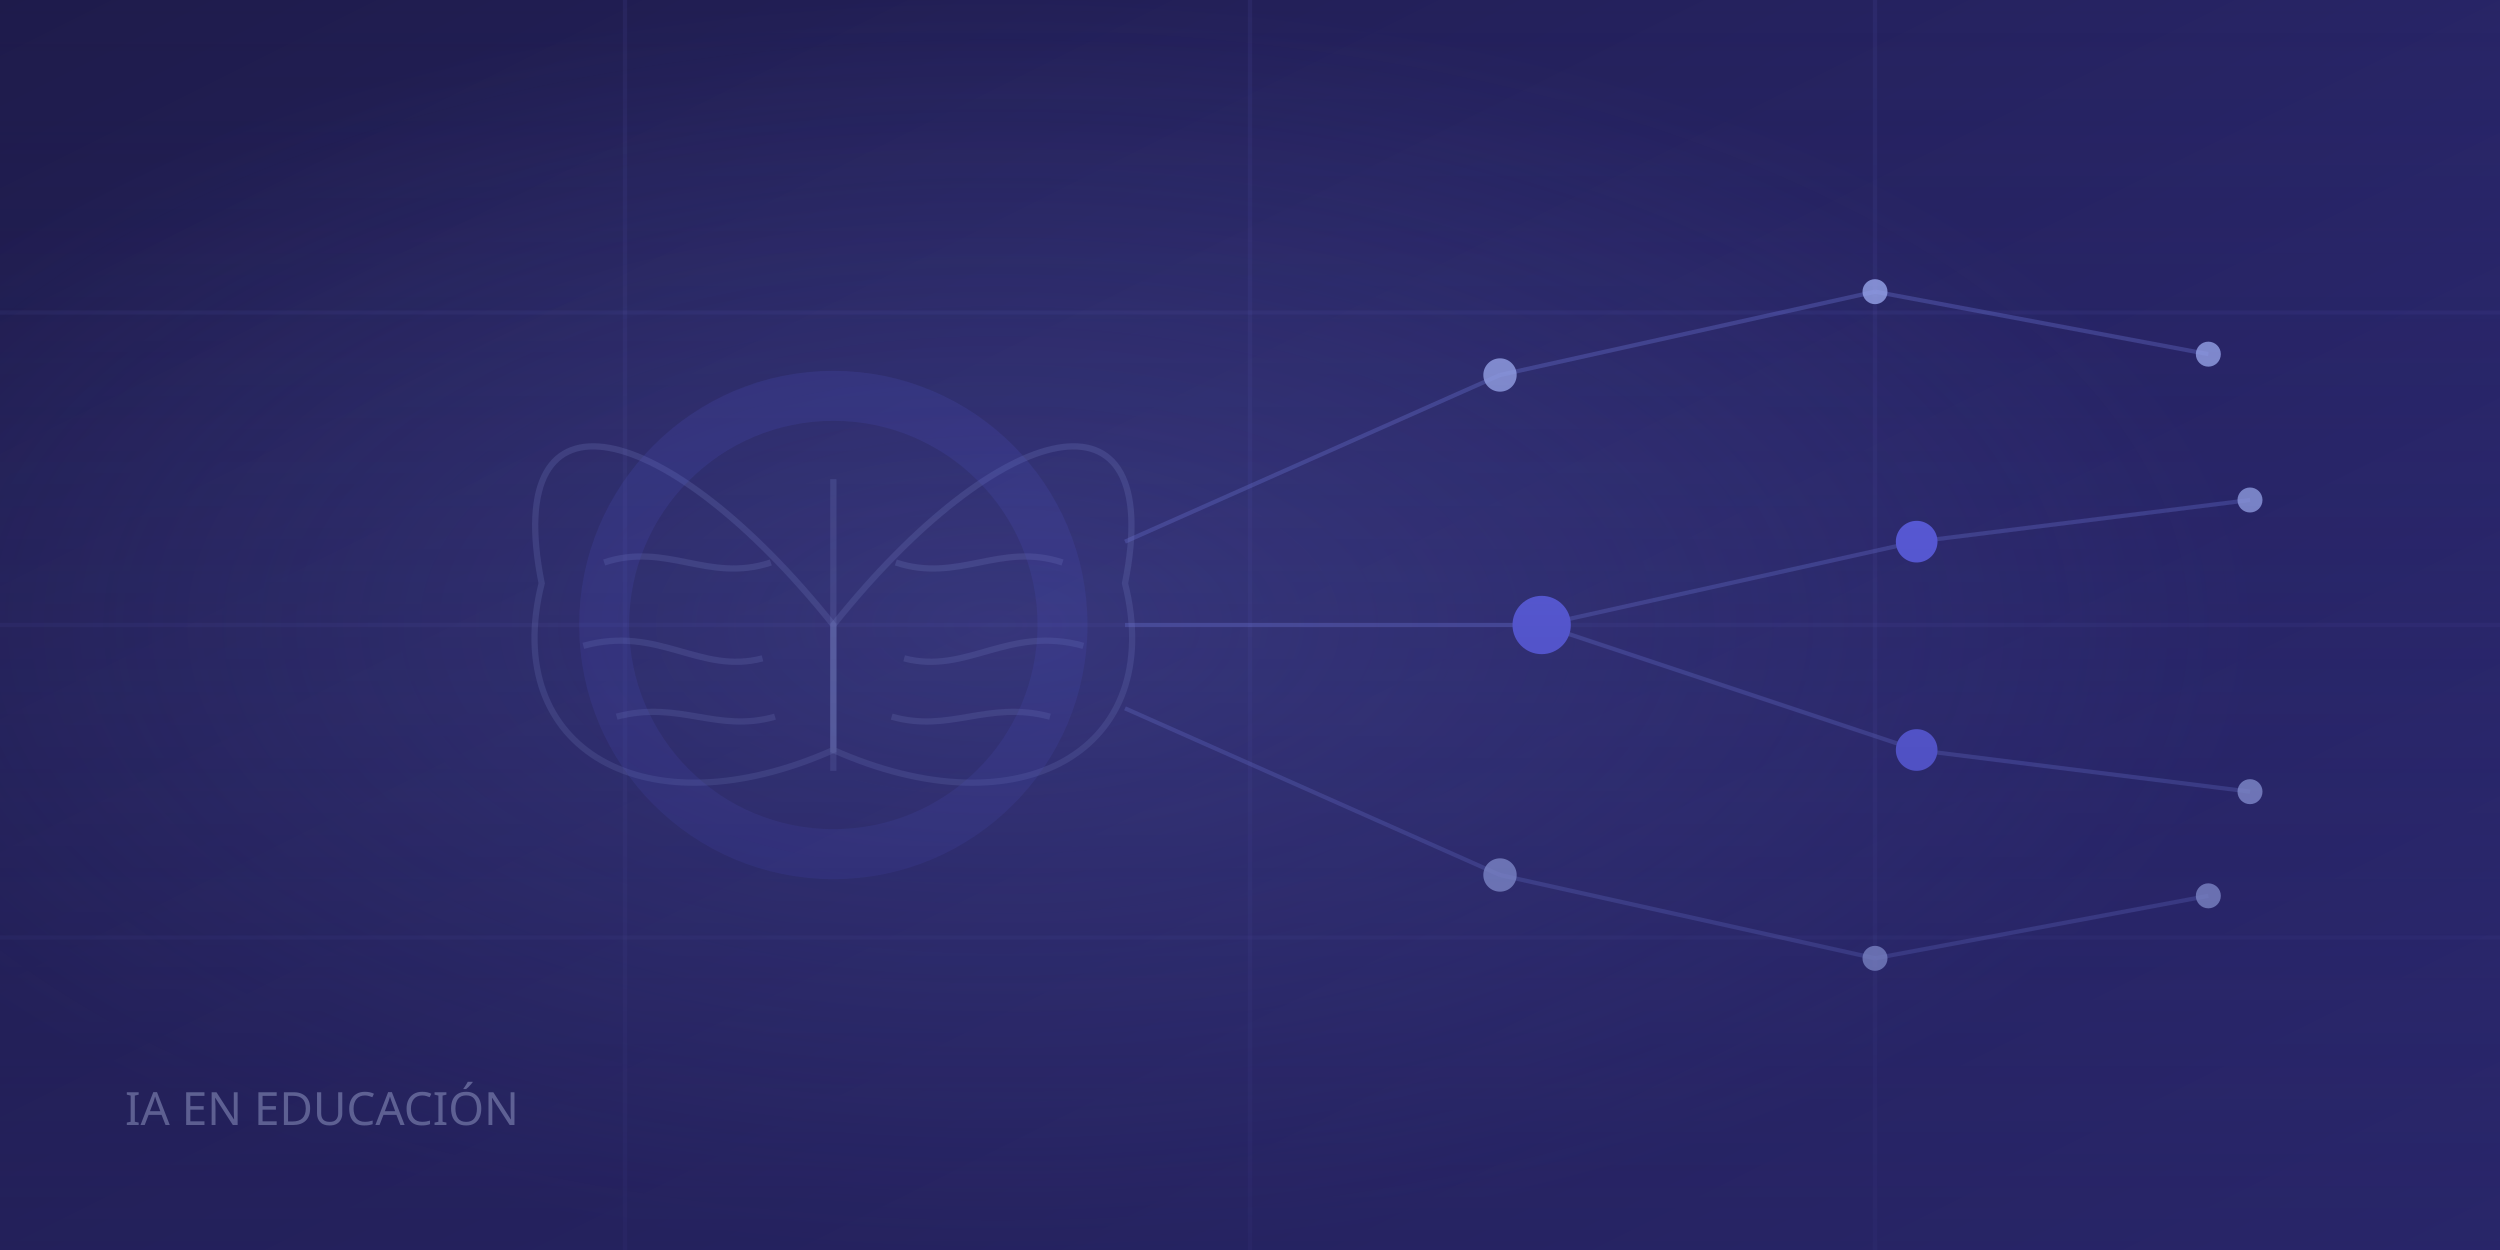
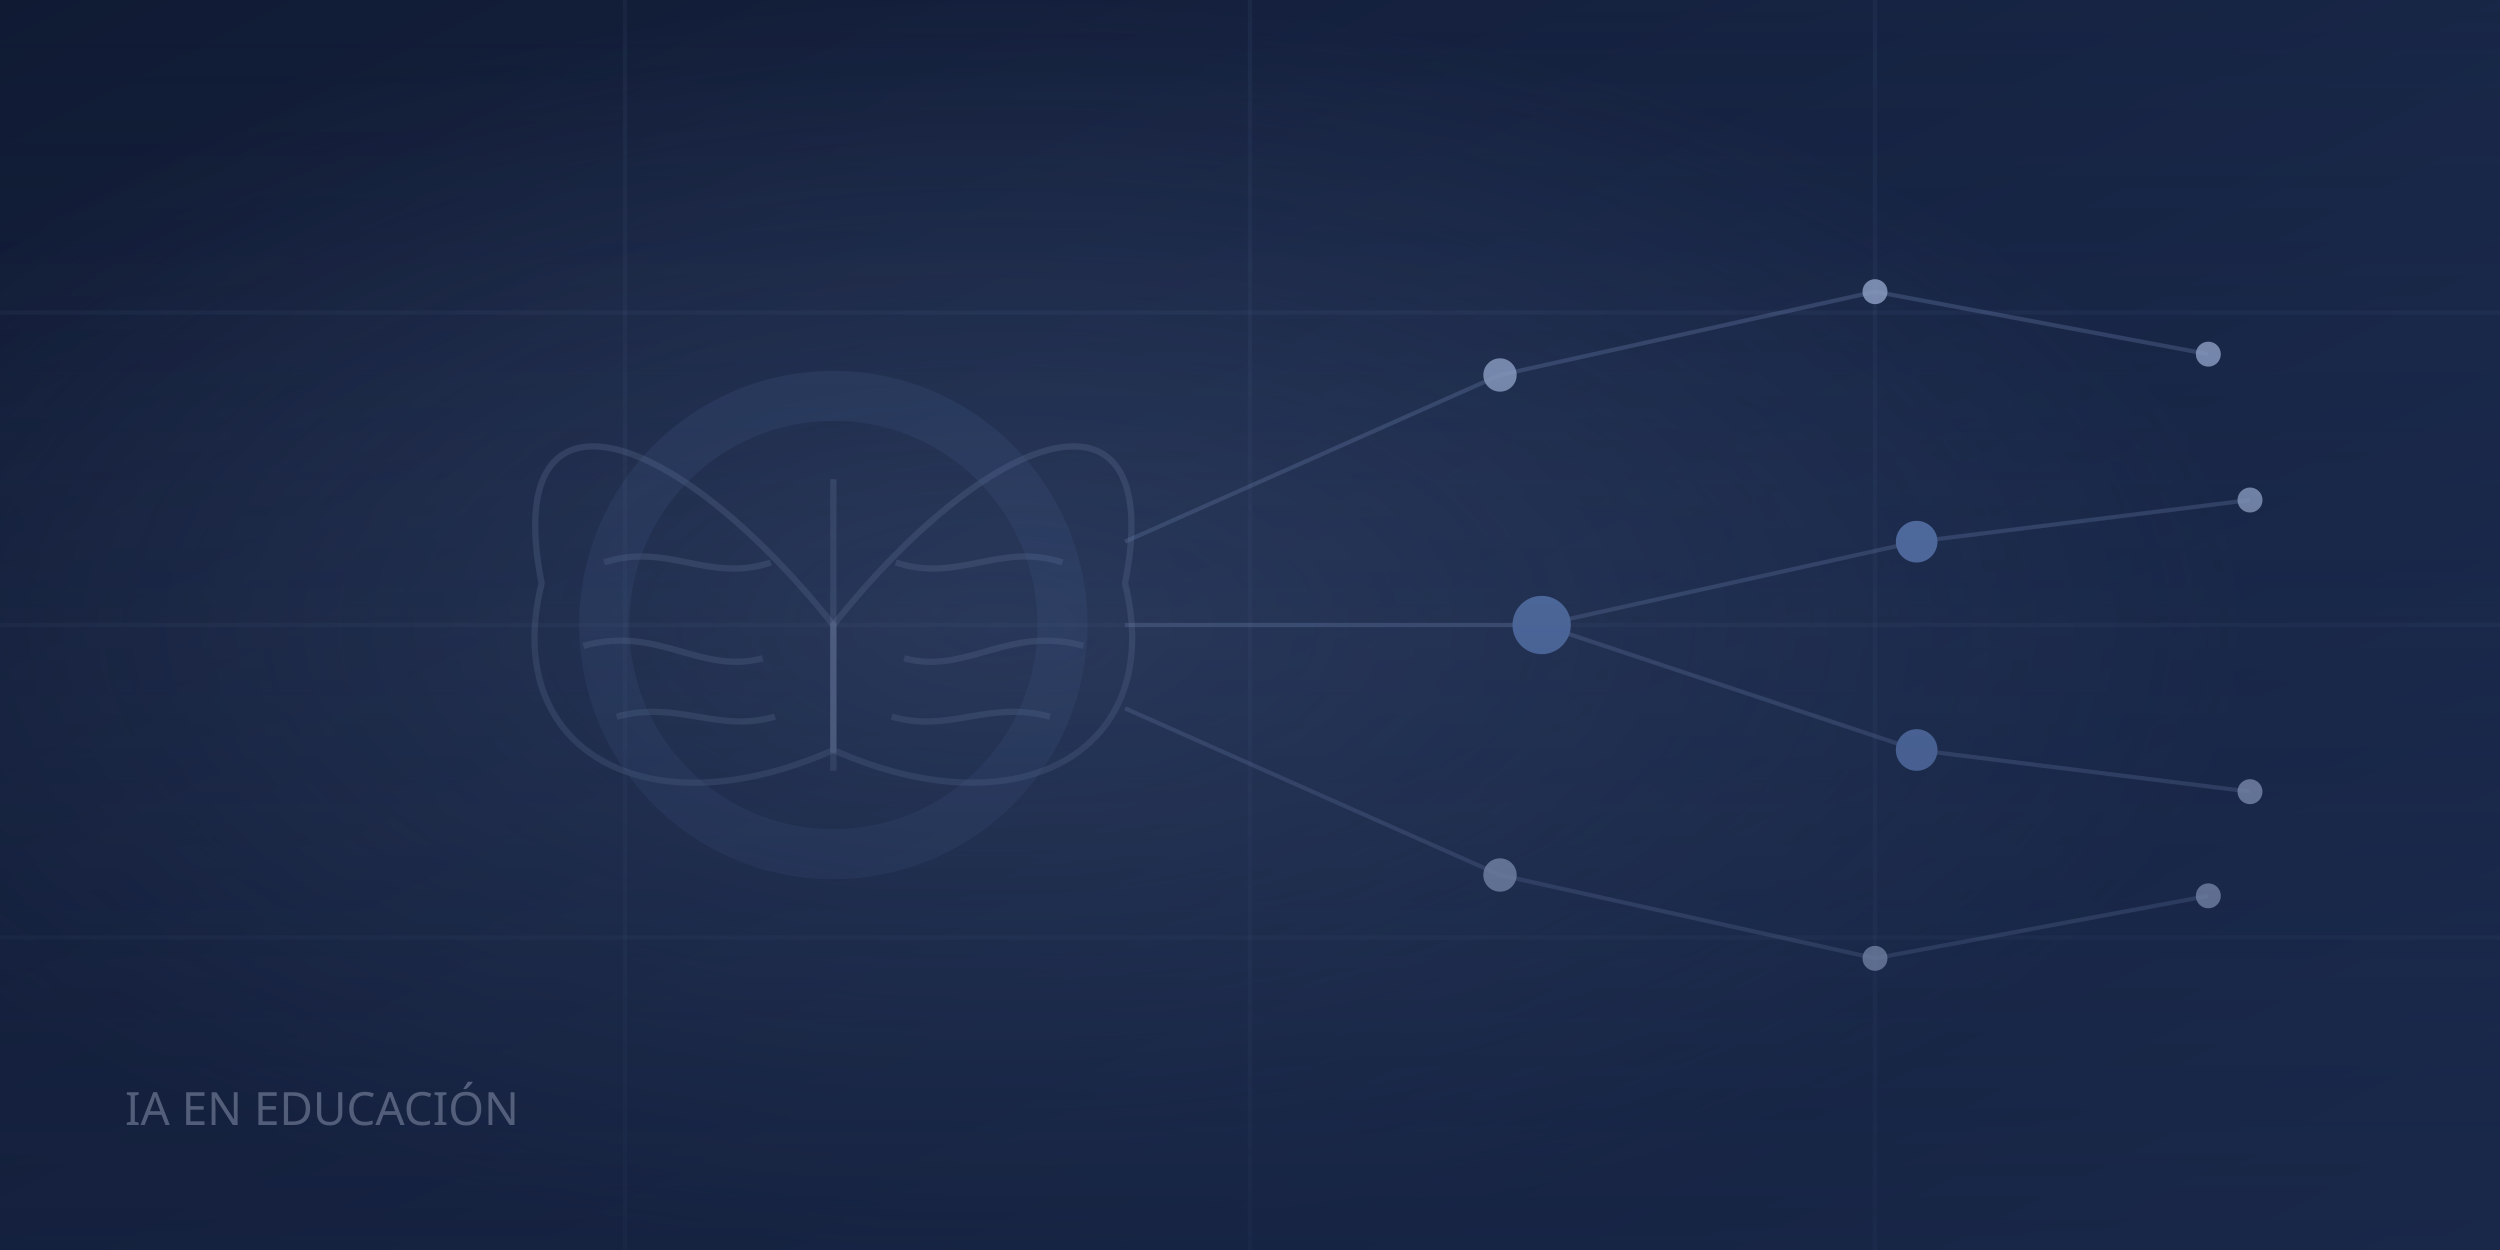
<svg xmlns="http://www.w3.org/2000/svg" viewBox="0 0 600 300">
  <defs>
    <linearGradient id="bg" x1="0%" y1="0%" x2="100%" y2="100%">
-       <stop offset="0%" stop-color="#1e1b4b" />
-       <stop offset="100%" stop-color="#312e81" />
+       <stop offset="0%" stop-color="#101a33" />
+       <stop offset="100%" stop-color="#20325a" />
    </linearGradient>
    <radialGradient id="glow" cx="40%" cy="50%" r="50%">
-       <stop offset="0%" stop-color="#818cf8" stop-opacity="0.25" />
-       <stop offset="100%" stop-color="#818cf8" stop-opacity="0" />
+       <stop offset="0%" stop-color="#7b93c5" stop-opacity="0.25" />
+       <stop offset="100%" stop-color="#7b93c5" stop-opacity="0" />
    </radialGradient>
  </defs>
  <rect width="600" height="300" fill="url(#bg)" />
  <rect width="600" height="300" fill="url(#glow)" />
-   <g stroke="#818cf8" stroke-opacity="0.07" stroke-width="1">
+   <g stroke="#7b93c5" stroke-opacity="0.07" stroke-width="1">
    <line x1="0" y1="75" x2="600" y2="75" />
    <line x1="0" y1="150" x2="600" y2="150" />
    <line x1="0" y1="225" x2="600" y2="225" />
    <line x1="150" y1="0" x2="150" y2="300" />
    <line x1="300" y1="0" x2="300" y2="300" />
    <line x1="450" y1="0" x2="450" y2="300" />
  </g>
-   <g fill="none" stroke="#a5b4fc" stroke-opacity="0.18" stroke-width="1.5">
+   <g fill="none" stroke="#9db2d8" stroke-opacity="0.18" stroke-width="1.5">
    <path d="M 200 150 C 160 100, 120 90, 130 140 C 120 180, 155 200, 200 180 Z" />
    <path d="M 200 150 C 240 100, 280 90, 270 140 C 280 180, 245 200, 200 180 Z" />
    <line x1="200" y1="115" x2="200" y2="185" />
    <path d="M 145 135 C 160 130, 170 140, 185 135" />
    <path d="M 140 155 C 158 150, 168 162, 183 158" />
    <path d="M 148 172 C 163 168, 172 176, 186 172" />
    <path d="M 255 135 C 240 130, 230 140, 215 135" />
    <path d="M 260 155 C 242 150, 232 162, 217 158" />
    <path d="M 252 172 C 237 168, 228 176, 214 172" />
  </g>
-   <g stroke="#818cf8" stroke-opacity="0.30" stroke-width="1" fill="none">
+   <g stroke="#7b93c5" stroke-opacity="0.30" stroke-width="1" fill="none">
    <line x1="270" y1="130" x2="360" y2="90" />
    <line x1="270" y1="150" x2="370" y2="150" />
    <line x1="270" y1="170" x2="360" y2="210" />
    <line x1="360" y1="90" x2="450" y2="70" />
    <line x1="370" y1="150" x2="460" y2="130" />
    <line x1="370" y1="150" x2="460" y2="180" />
    <line x1="360" y1="210" x2="450" y2="230" />
    <line x1="450" y1="70" x2="530" y2="85" />
    <line x1="460" y1="130" x2="540" y2="120" />
    <line x1="460" y1="180" x2="540" y2="190" />
    <line x1="450" y1="230" x2="530" y2="215" />
  </g>
-   <g fill="#6366f1">
+   <g fill="#5c7ab4">
    <circle cx="370" cy="150" r="7" />
    <circle cx="460" cy="130" r="5" />
    <circle cx="460" cy="180" r="5" />
  </g>
-   <g fill="#a5b4fc" fill-opacity="0.80">
+   <g fill="#9db2d8" fill-opacity="0.80">
    <circle cx="360" cy="90" r="4" />
    <circle cx="360" cy="210" r="4" />
    <circle cx="450" cy="70" r="3" />
    <circle cx="450" cy="230" r="3" />
    <circle cx="530" cy="85" r="3" />
    <circle cx="540" cy="120" r="3" />
    <circle cx="540" cy="190" r="3" />
    <circle cx="530" cy="215" r="3" />
  </g>
-   <circle cx="200" cy="150" r="55" fill="none" stroke="#6366f1" stroke-opacity="0.15" stroke-width="12" />
-   <text x="30" y="270" font-family="system-ui, sans-serif" font-size="11" fill="#c7d2fe" fill-opacity="0.60" font-weight="500">IA EN EDUCACIÓN</text>
+   <circle cx="200" cy="150" r="55" fill="none" stroke="#5c7ab4" stroke-opacity="0.15" stroke-width="12" />
+   <text x="30" y="270" font-family="system-ui, sans-serif" font-size="11" fill="#c3cfe9" fill-opacity="0.60" font-weight="500">IA EN EDUCACIÓN</text>
  <defs>
    <linearGradient id="ov" x1="0" y1="0" x2="0" y2="1">
-       <stop offset="0%" stop-color="#1e1b4b" stop-opacity="0" />
-       <stop offset="100%" stop-color="#1e1b4b" stop-opacity="0.45" />
+       <stop offset="0%" stop-color="#101a33" stop-opacity="0" />
+       <stop offset="100%" stop-color="#101a33" stop-opacity="0.45" />
    </linearGradient>
  </defs>
  <rect width="600" height="300" fill="url(#ov)" />
</svg>
